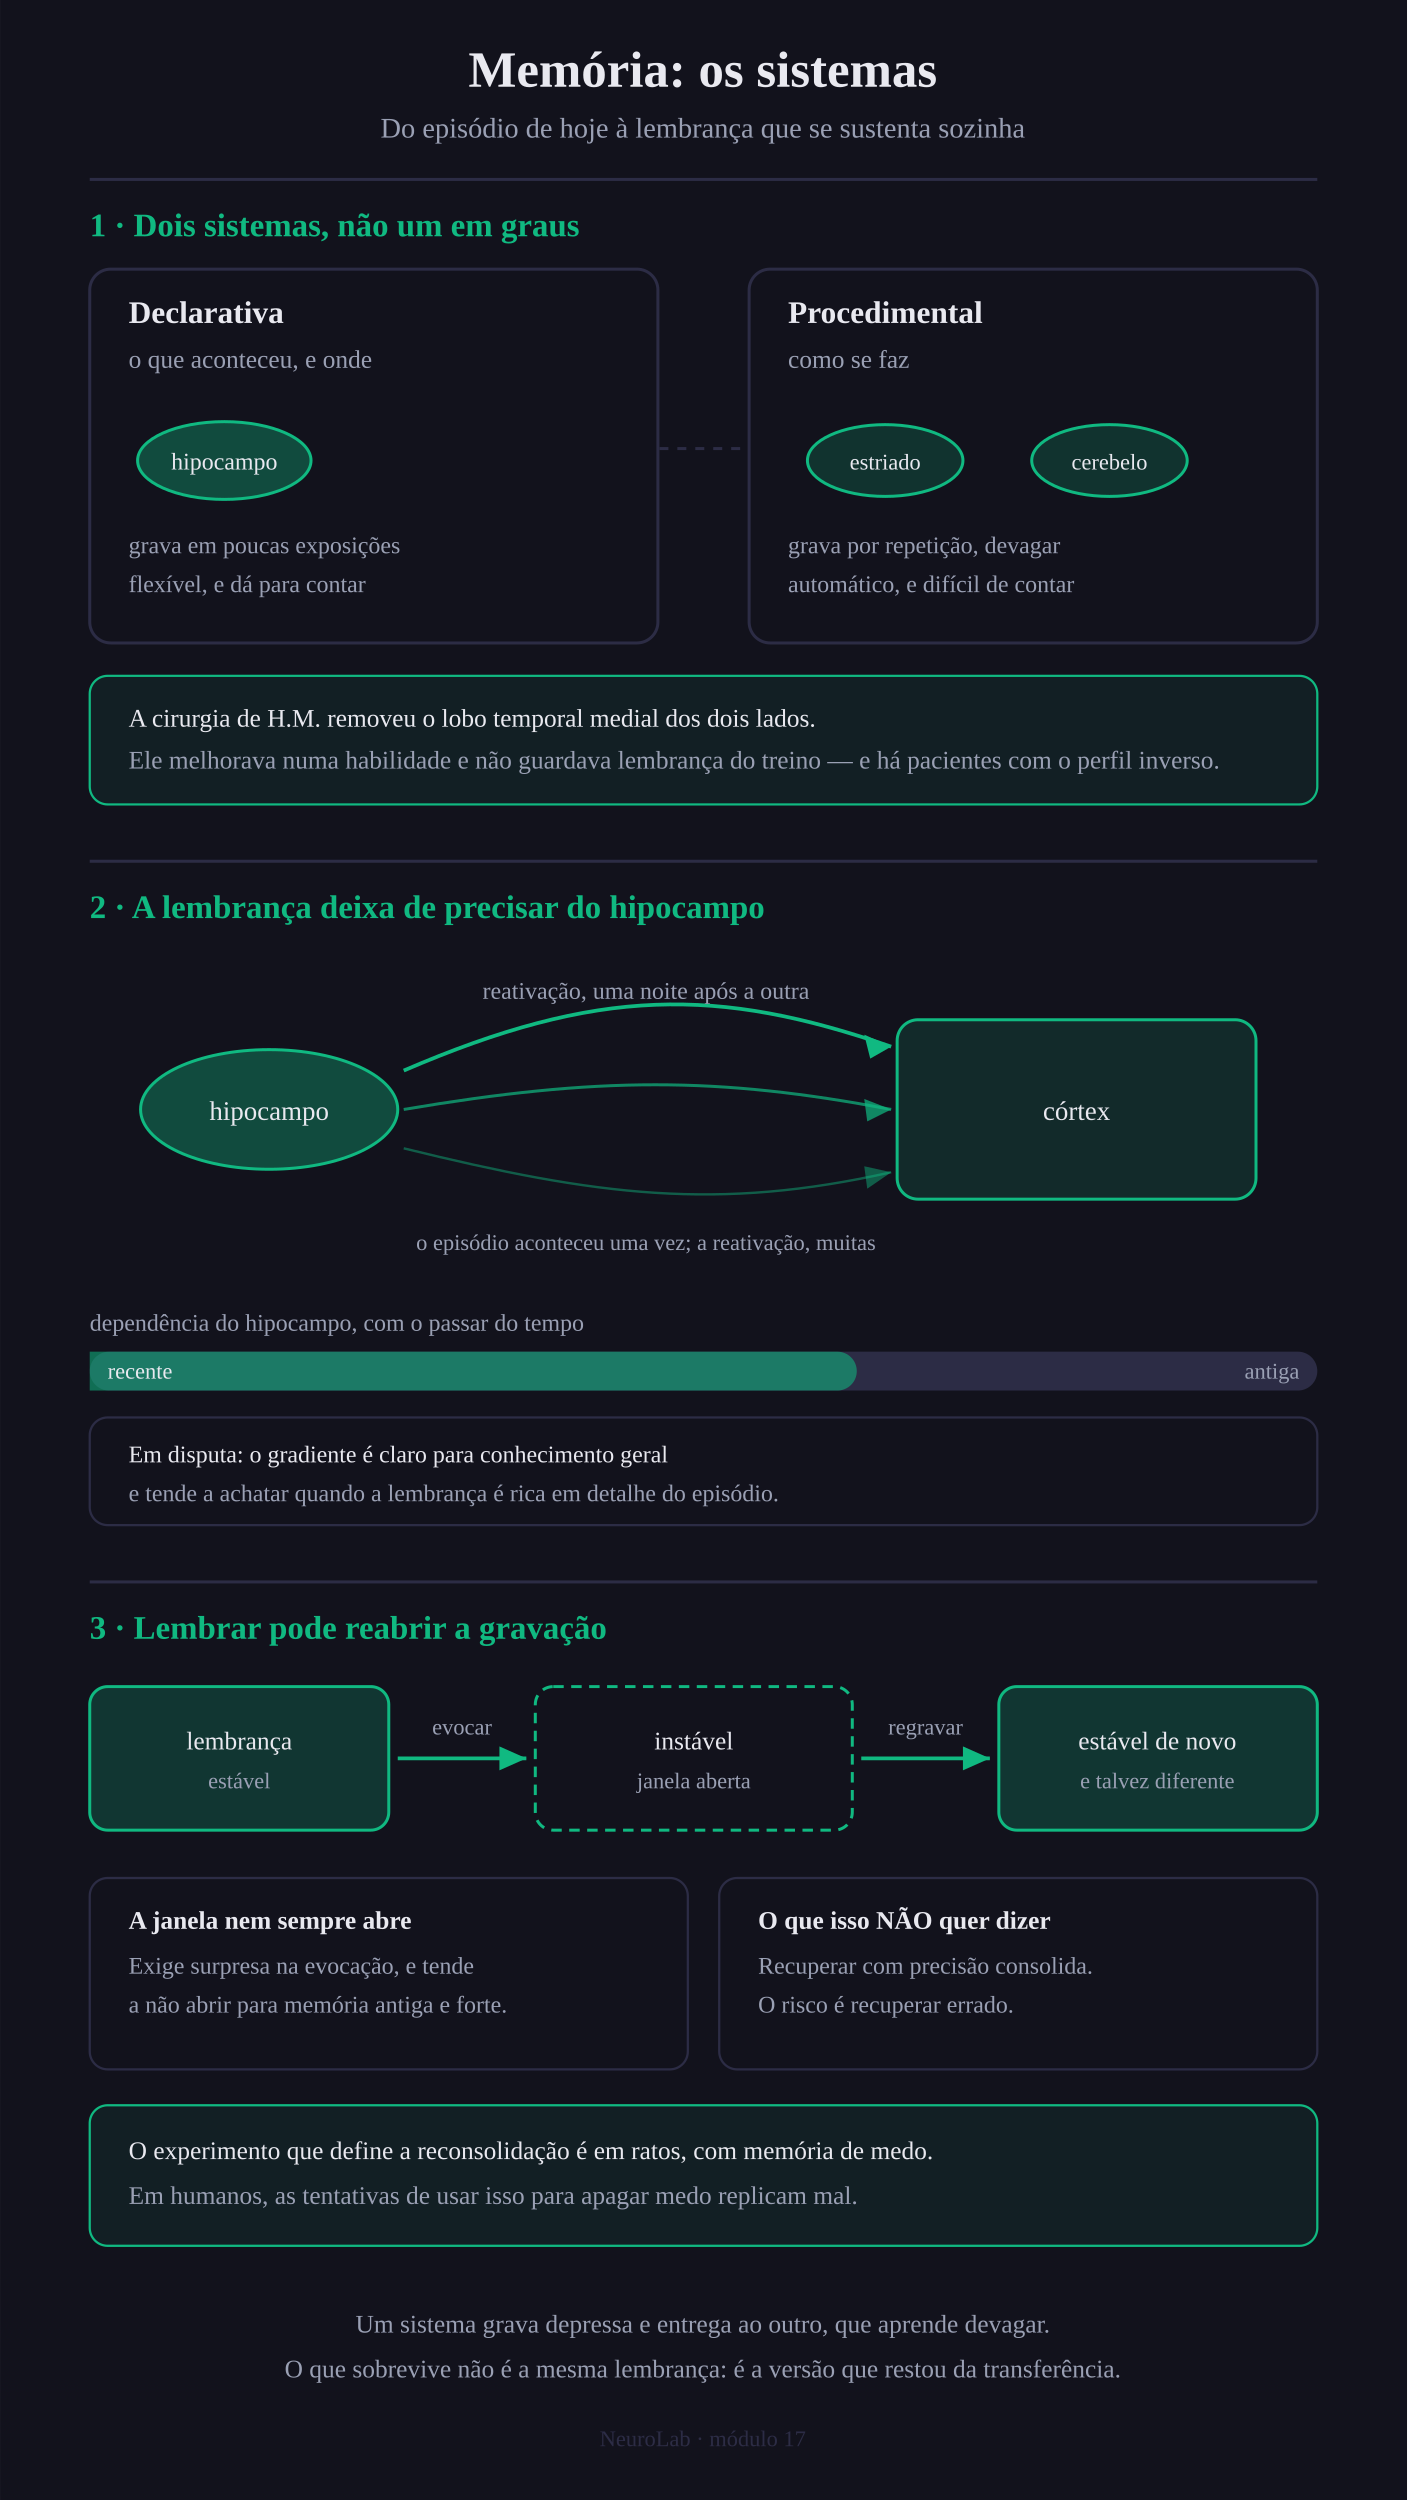
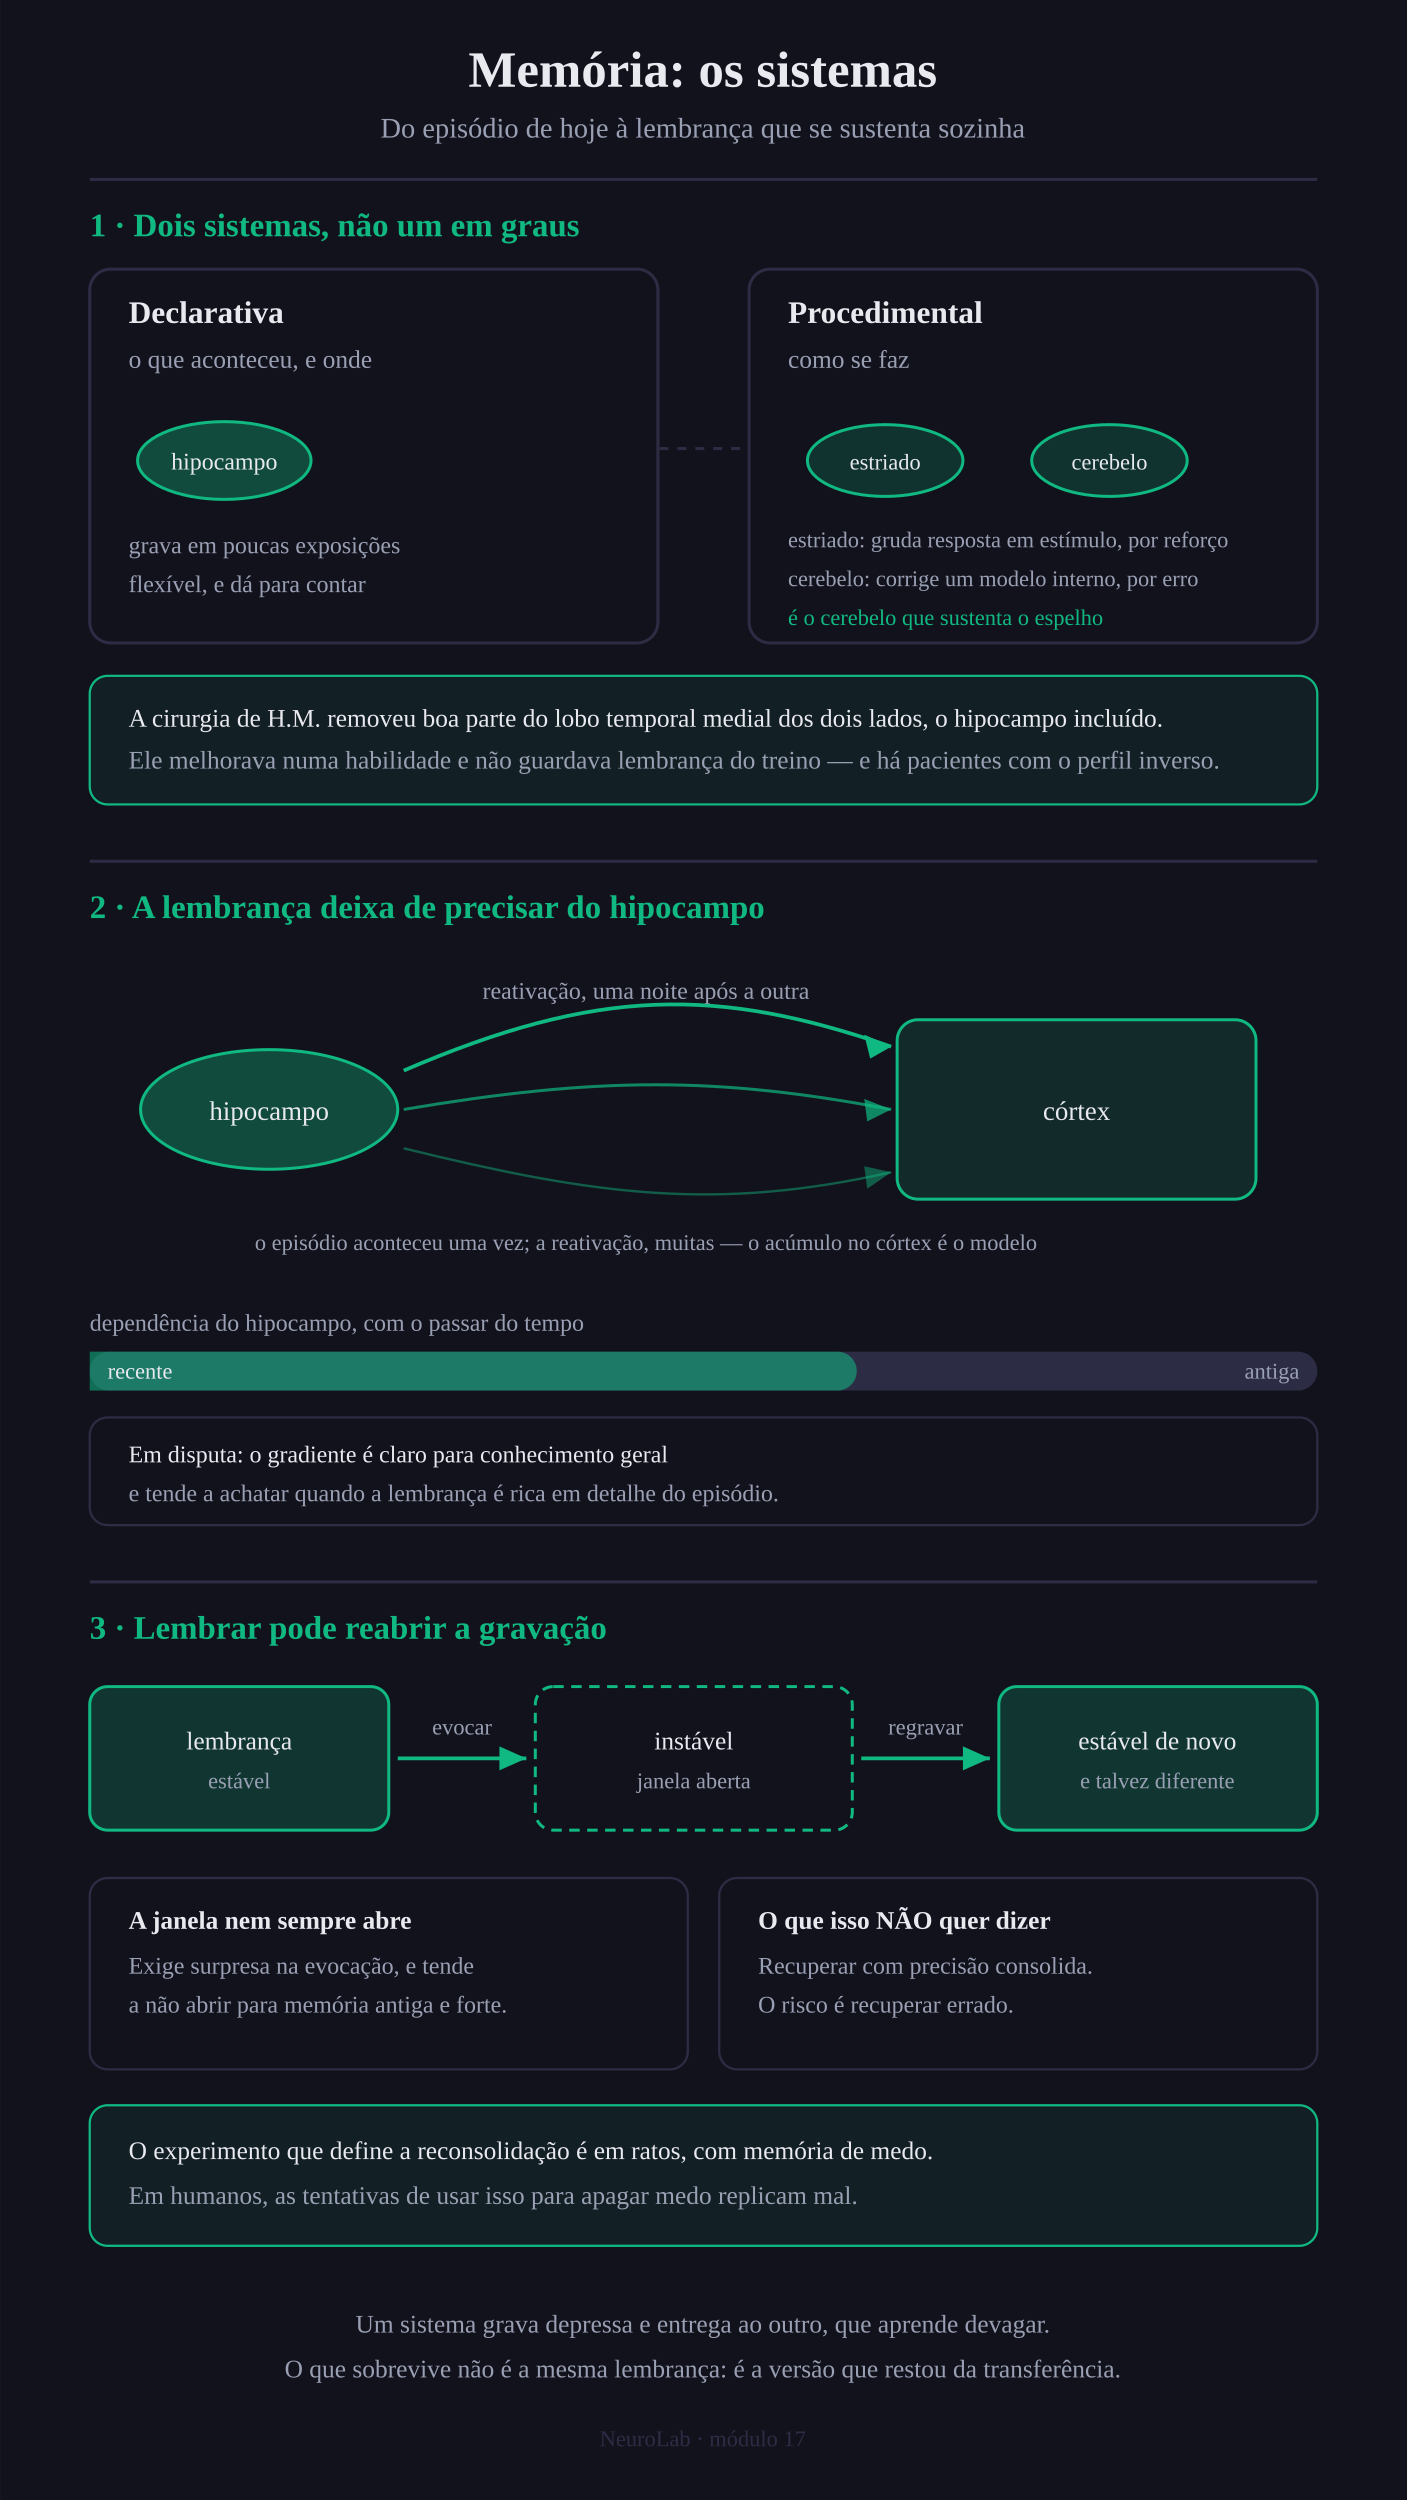
<svg xmlns="http://www.w3.org/2000/svg" width="560" height="995" viewBox="0 0 941 1672" role="img" aria-label="Infográfico do módulo Memória: os sistemas">
  <rect width="941" height="1672" fill="#12121c" />
  <text x="470" y="58" text-anchor="middle" fill="#e9e9f0" font-size="34" font-weight="700">Memória: os sistemas</text>
  <text x="470" y="92" text-anchor="middle" fill="#9aa0b4" font-size="19">Do episódio de hoje à lembrança que se sustenta sozinha</text>
  <line x1="60" y1="120" x2="881" y2="120" stroke="#2c2c45" stroke-width="2" />
  <text x="60" y="158" fill="#10b981" font-size="22" font-weight="700">1 · Dois sistemas, não um em graus</text>
  <rect x="60" y="180" width="380" height="250" rx="14" fill="none" stroke="#2c2c45" stroke-width="2" />
  <text x="86" y="216" fill="#e9e9f0" font-size="21" font-weight="700">Declarativa</text>
  <text x="86" y="246" fill="#9aa0b4" font-size="17">o que aconteceu, e onde</text>
  <ellipse cx="150" cy="308" rx="58" ry="26" fill="#10b981" fill-opacity=".34" stroke="#10b981" stroke-width="2" />
  <text x="150" y="314" text-anchor="middle" fill="#e9e9f0" font-size="16">hipocampo</text>
  <text x="86" y="370" fill="#9aa0b4" font-size="16">grava em poucas exposições</text>
  <text x="86" y="396" fill="#9aa0b4" font-size="16">flexível, e dá para contar</text>
  <rect x="501" y="180" width="380" height="250" rx="14" fill="none" stroke="#2c2c45" stroke-width="2" />
  <text x="527" y="216" fill="#e9e9f0" font-size="21" font-weight="700">Procedimental</text>
  <text x="527" y="246" fill="#9aa0b4" font-size="17">como se faz</text>
  <ellipse cx="592" cy="308" rx="52" ry="24" fill="#10b981" fill-opacity=".2" stroke="#10b981" stroke-width="2" />
  <text x="592" y="314" text-anchor="middle" fill="#e9e9f0" font-size="15">estriado</text>
  <ellipse cx="742" cy="308" rx="52" ry="24" fill="#10b981" fill-opacity=".2" stroke="#10b981" stroke-width="2" />
  <text x="742" y="314" text-anchor="middle" fill="#e9e9f0" font-size="15">cerebelo</text>
-   <text x="527" y="370" fill="#9aa0b4" font-size="16">grava por repetição, devagar</text>
-   <text x="527" y="396" fill="#9aa0b4" font-size="16">automático, e difícil de contar</text>
+   <text x="527" y="366" fill="#9aa0b4" font-size="15">estriado: gruda resposta em estímulo, por reforço</text>
+   <text x="527" y="392" fill="#9aa0b4" font-size="15">cerebelo: corrige um modelo interno, por erro</text>
+   <text x="527" y="418" fill="#10b981" font-size="15">é o cerebelo que sustenta o espelho</text>
  <path d="M441 300 L500 300" stroke="#2c2c45" stroke-width="2" stroke-dasharray="6 6" />
  <rect x="60" y="452" width="821" height="86" rx="12" fill="#10b981" fill-opacity=".08" stroke="#10b981" stroke-width="1.5" />
-   <text x="86" y="486" fill="#e9e9f0" font-size="17">A cirurgia de H.M. removeu o lobo temporal medial dos dois lados.</text>
+   <text x="86" y="486" fill="#e9e9f0" font-size="17">A cirurgia de H.M. removeu boa parte do lobo temporal medial dos dois lados, o hipocampo incluído.</text>
  <text x="86" y="514" fill="#9aa0b4" font-size="17">Ele melhorava numa habilidade e não guardava lembrança do treino — e há pacientes com o perfil inverso.</text>
  <line x1="60" y1="576" x2="881" y2="576" stroke="#2c2c45" stroke-width="2" />
  <text x="60" y="614" fill="#10b981" font-size="22" font-weight="700">2 · A lembrança deixa de precisar do hipocampo</text>
  <ellipse cx="180" cy="742" rx="86" ry="40" fill="#10b981" fill-opacity=".34" stroke="#10b981" stroke-width="2" />
  <text x="180" y="749" text-anchor="middle" fill="#e9e9f0" font-size="18">hipocampo</text>
  <rect x="600" y="682" width="240" height="120" rx="14" fill="#10b981" fill-opacity=".14" stroke="#10b981" stroke-width="2" />
  <text x="720" y="749" text-anchor="middle" fill="#e9e9f0" font-size="18">córtex</text>
  <path d="M270 716 C400 660 480 660 596 700" fill="none" stroke="#10b981" stroke-width="2.5" />
  <polygon points="596,700 578,692 582,708" fill="#10b981" />
  <path d="M270 742 C400 720 480 720 596 742" fill="none" stroke="#10b981" stroke-width="2" opacity=".7" />
  <polygon points="596,742 578,735 580,750" fill="#10b981" opacity=".7" />
  <path d="M270 768 C400 800 480 810 596 784" fill="none" stroke="#10b981" stroke-width="1.6" opacity=".45" />
  <polygon points="596,784 578,780 580,795" fill="#10b981" opacity=".45" />
  <text x="432" y="668" text-anchor="middle" fill="#9aa0b4" font-size="16">reativação, uma noite após a outra</text>
-   <text x="432" y="836" text-anchor="middle" fill="#9aa0b4" font-size="15">o episódio aconteceu uma vez; a reativação, muitas</text>
+   <text x="432" y="836" text-anchor="middle" fill="#9aa0b4" font-size="15">o episódio aconteceu uma vez; a reativação, muitas — o acúmulo no córtex é o modelo</text>
  <text x="60" y="890" fill="#9aa0b4" font-size="16">dependência do hipocampo, com o passar do tempo</text>
  <rect x="60" y="904" width="821" height="26" rx="13" fill="#2c2c45" />
  <path d="M60 904 h500 a13 13 0 0 1 0 26 h-500 z" fill="#10b981" fill-opacity=".55" />
  <text x="72" y="922" fill="#e9e9f0" font-size="15">recente</text>
  <text x="869" y="922" text-anchor="end" fill="#9aa0b4" font-size="15">antiga</text>
  <rect x="60" y="948" width="821" height="72" rx="12" fill="none" stroke="#2c2c45" stroke-width="1.5" />
  <text x="86" y="978" fill="#e9e9f0" font-size="16">Em disputa: o gradiente é claro para conhecimento geral</text>
  <text x="86" y="1004" fill="#9aa0b4" font-size="16">e tende a achatar quando a lembrança é rica em detalhe do episódio.</text>
  <line x1="60" y1="1058" x2="881" y2="1058" stroke="#2c2c45" stroke-width="2" />
  <text x="60" y="1096" fill="#10b981" font-size="22" font-weight="700">3 · Lembrar pode reabrir a gravação</text>
  <rect x="60" y="1128" width="200" height="96" rx="12" fill="#10b981" fill-opacity=".22" stroke="#10b981" stroke-width="2" />
  <text x="160" y="1170" text-anchor="middle" fill="#e9e9f0" font-size="17">lembrança</text>
  <text x="160" y="1196" text-anchor="middle" fill="#9aa0b4" font-size="15">estável</text>
  <path d="M266 1176 L352 1176" stroke="#10b981" stroke-width="2.5" />
  <polygon points="352,1176 334,1168 334,1184" fill="#10b981" />
  <text x="309" y="1160" text-anchor="middle" fill="#9aa0b4" font-size="15">evocar</text>
  <rect x="358" y="1128" width="212" height="96" rx="12" fill="none" stroke="#10b981" stroke-width="2" stroke-dasharray="7 5" />
  <text x="464" y="1170" text-anchor="middle" fill="#e9e9f0" font-size="17">instável</text>
  <text x="464" y="1196" text-anchor="middle" fill="#9aa0b4" font-size="15">janela aberta</text>
  <path d="M576 1176 L662 1176" stroke="#10b981" stroke-width="2.5" />
  <polygon points="662,1176 644,1168 644,1184" fill="#10b981" />
  <text x="619" y="1160" text-anchor="middle" fill="#9aa0b4" font-size="15">regravar</text>
  <rect x="668" y="1128" width="213" height="96" rx="12" fill="#10b981" fill-opacity=".22" stroke="#10b981" stroke-width="2" />
  <text x="774" y="1170" text-anchor="middle" fill="#e9e9f0" font-size="17">estável de novo</text>
  <text x="774" y="1196" text-anchor="middle" fill="#9aa0b4" font-size="15">e talvez diferente</text>
  <rect x="60" y="1256" width="400" height="128" rx="12" fill="none" stroke="#2c2c45" stroke-width="1.5" />
  <text x="86" y="1290" fill="#e9e9f0" font-size="17" font-weight="700">A janela nem sempre abre</text>
  <text x="86" y="1320" fill="#9aa0b4" font-size="16">Exige surpresa na evocação, e tende</text>
  <text x="86" y="1346" fill="#9aa0b4" font-size="16">a não abrir para memória antiga e forte.</text>
  <rect x="481" y="1256" width="400" height="128" rx="12" fill="none" stroke="#2c2c45" stroke-width="1.5" />
  <text x="507" y="1290" fill="#e9e9f0" font-size="17" font-weight="700">O que isso NÃO quer dizer</text>
  <text x="507" y="1320" fill="#9aa0b4" font-size="16">Recuperar com precisão consolida.</text>
  <text x="507" y="1346" fill="#9aa0b4" font-size="16">O risco é recuperar errado.</text>
  <rect x="60" y="1408" width="821" height="94" rx="12" fill="#10b981" fill-opacity=".08" stroke="#10b981" stroke-width="1.5" />
  <text x="86" y="1444" fill="#e9e9f0" font-size="17">O experimento que define a reconsolidação é em ratos, com memória de medo.</text>
  <text x="86" y="1474" fill="#9aa0b4" font-size="17">Em humanos, as tentativas de usar isso para apagar medo replicam mal.</text>
  <text x="470" y="1560" text-anchor="middle" fill="#9aa0b4" font-size="17">Um sistema grava depressa e entrega ao outro, que aprende devagar.</text>
  <text x="470" y="1590" text-anchor="middle" fill="#9aa0b4" font-size="17">O que sobrevive não é a mesma lembrança: é a versão que restou da transferência.</text>
  <text x="470" y="1636" text-anchor="middle" fill="#2c2c45" font-size="15">NeuroLab · módulo 17</text>
</svg>
